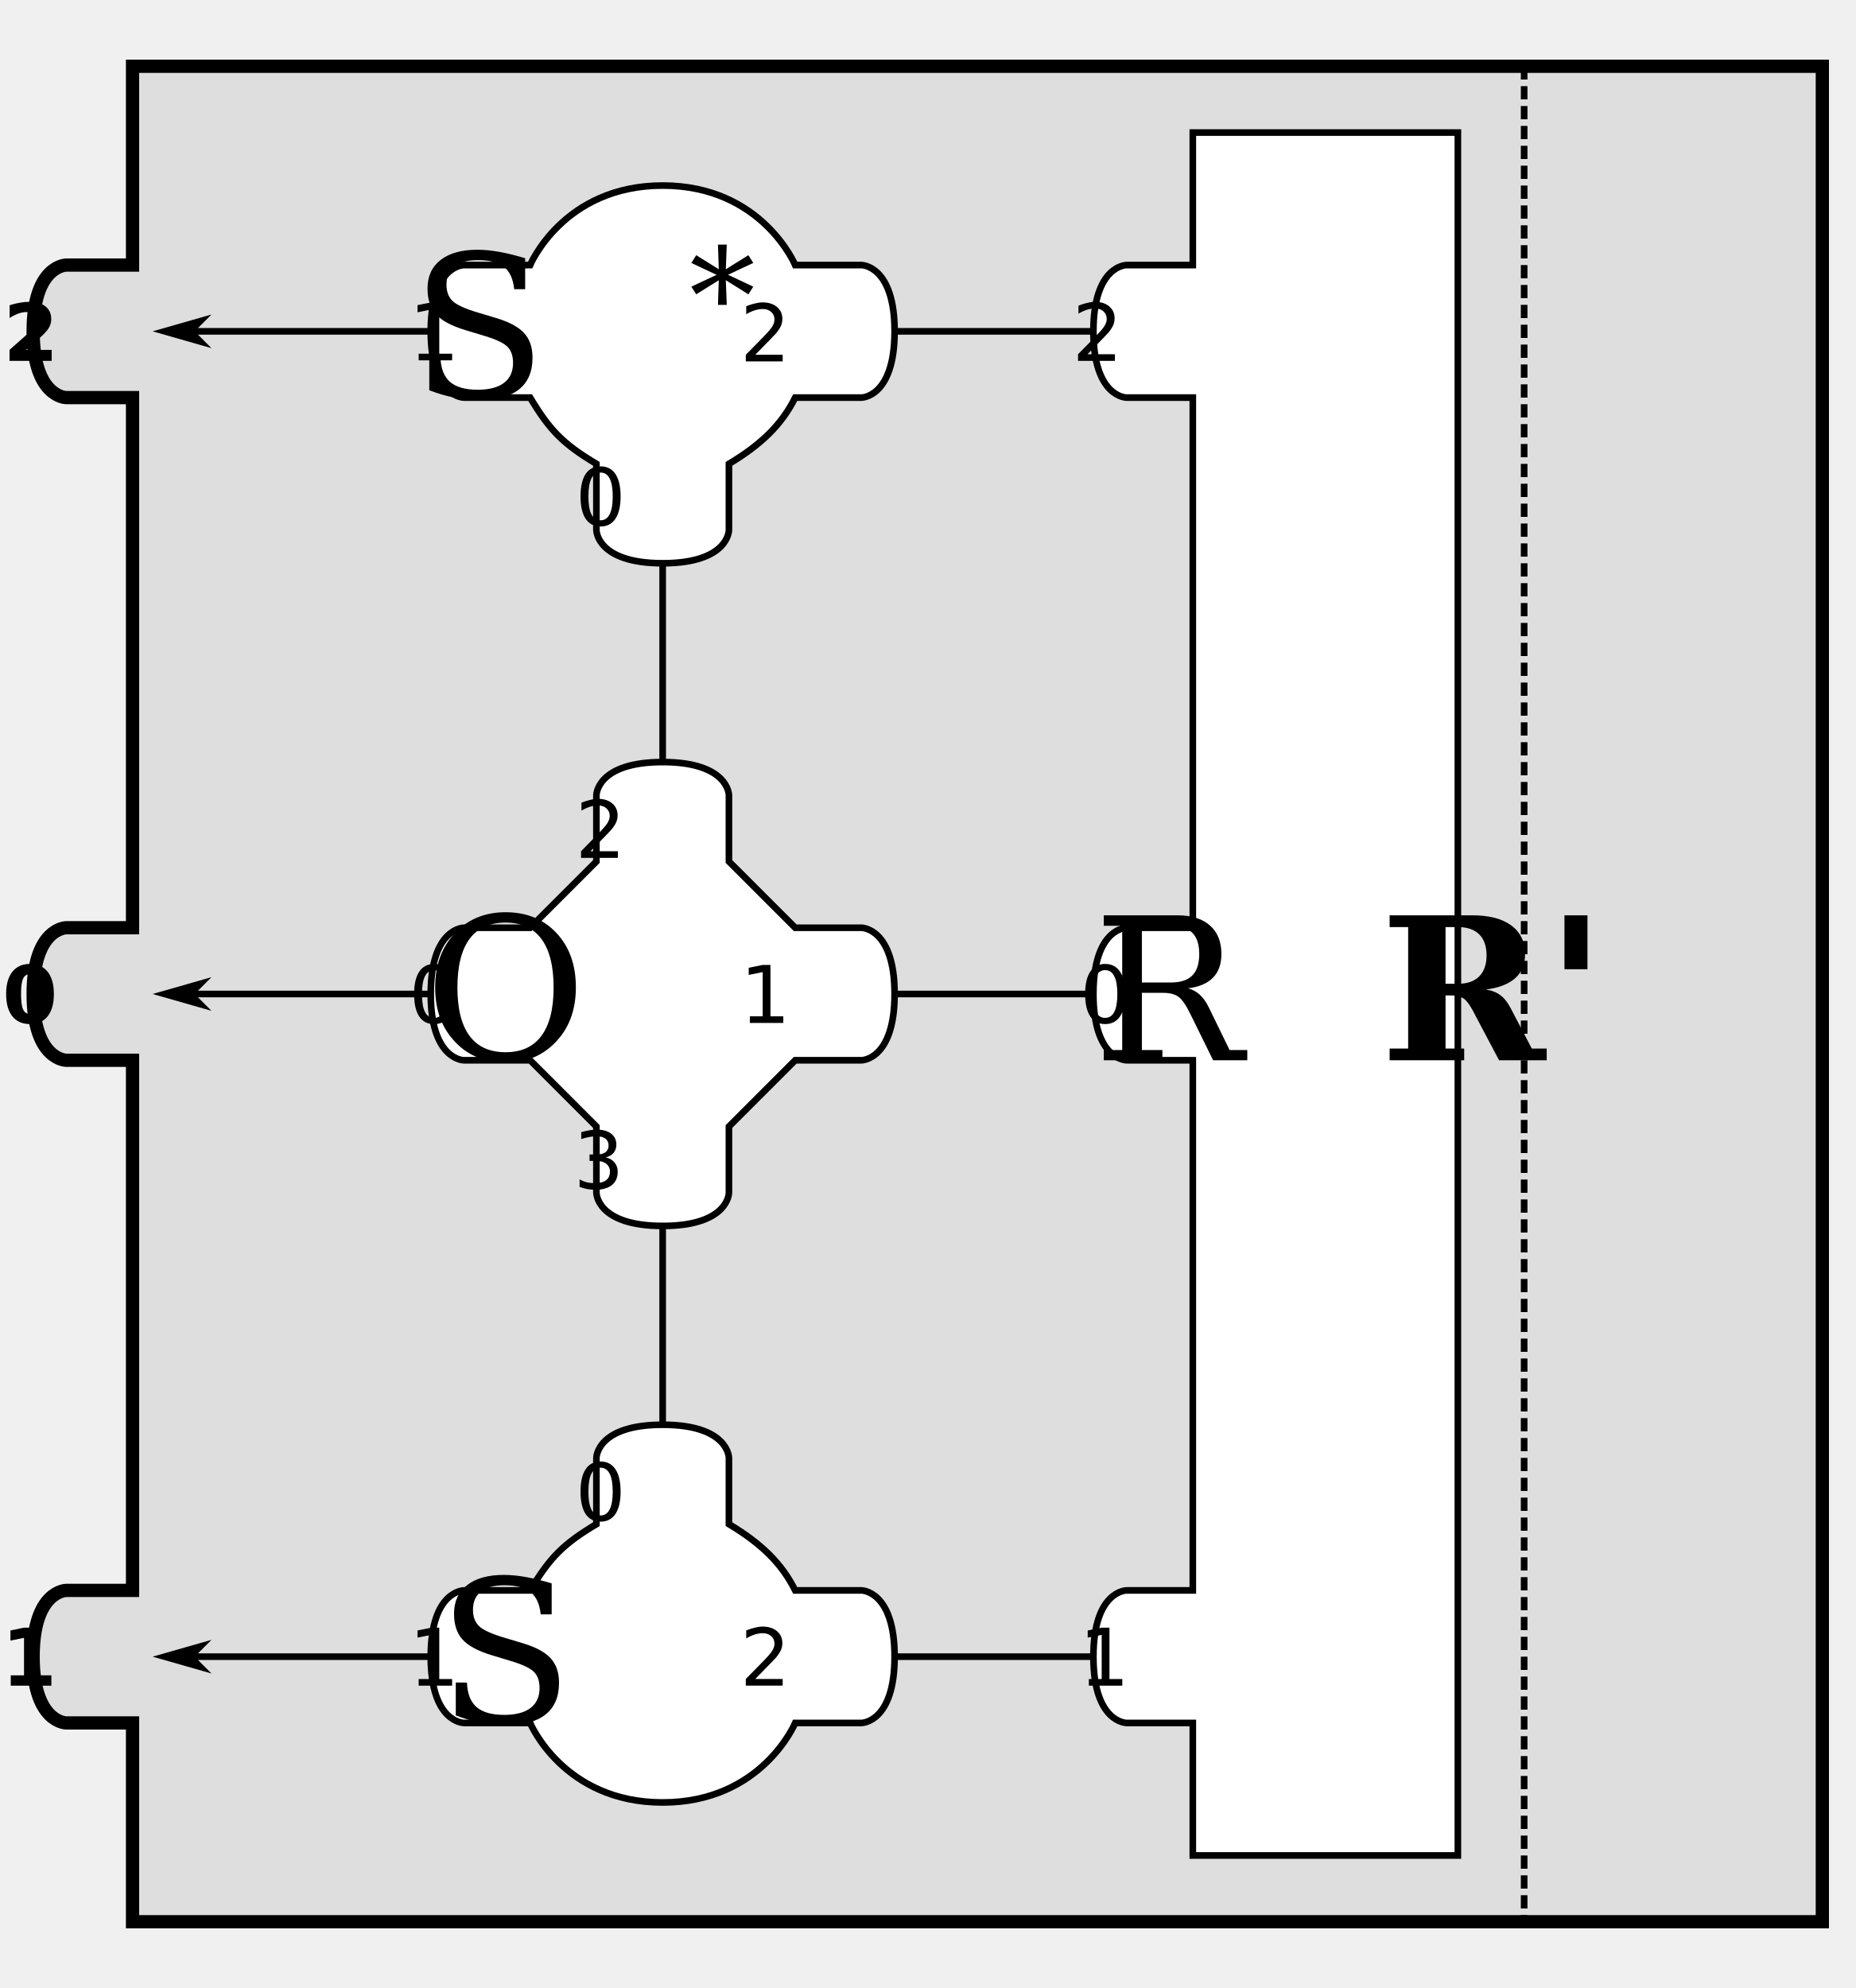
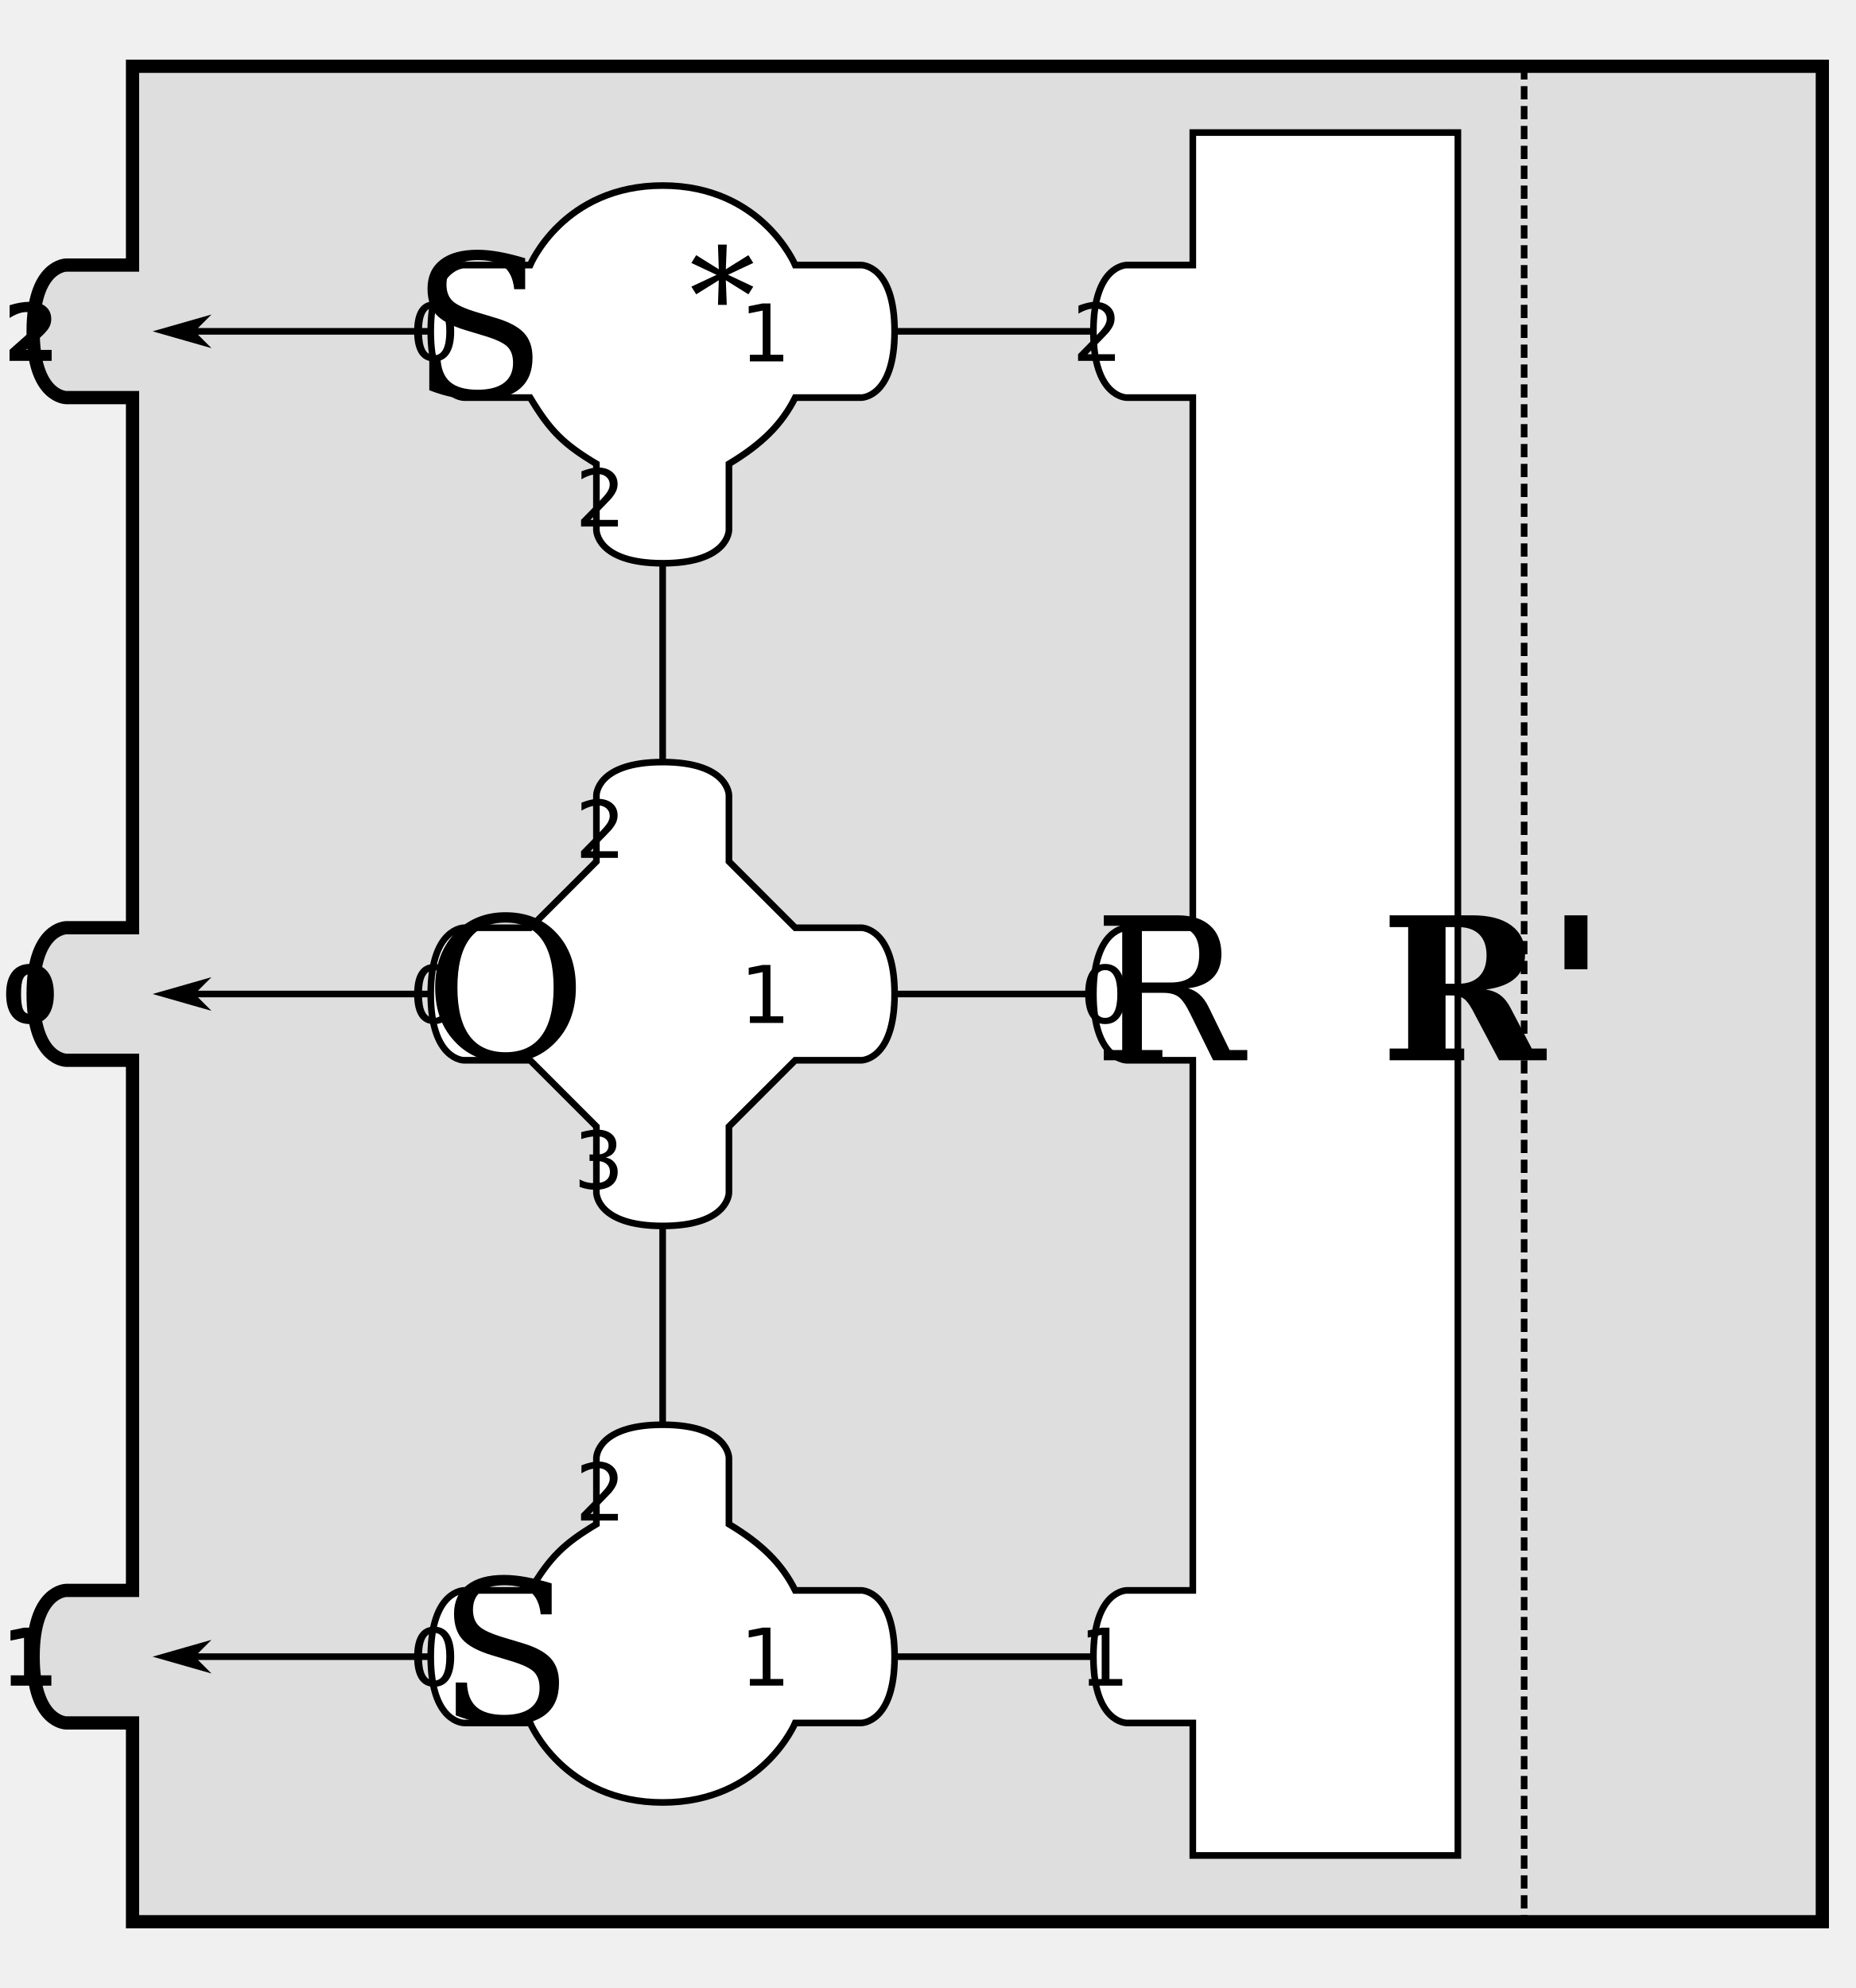
<svg xmlns="http://www.w3.org/2000/svg" width="280" height="300" id="svg2" version="1.0">
  <defs id="defs4">
    <marker orient="auto" refY="0.0" refX="0.0" id="Arrow1Mend" style="overflow:visible;">
      <path id="path3842" d="M 0.0,0.0 L 5.0,-5.0 L -12.5,0.0 L 5.0,5.0 L 0.0,0.0 z " style="fill-rule:evenodd;stroke:#000000;stroke-width:1.0pt;marker-start:none;" transform="scale(0.4) rotate(180) translate(10,0)" />
    </marker>
  </defs>
  <g id="layer1" transform="translate(0,-60)">
    <path id="path4274" d="m 275,70 -255,0 0,30 -10,0 c 0,0 -5,0 -5,10 0,10 5,10 5,10 l 10,0 0,80 -10,0 c 0,0 -5,0 -5,10 0,10 5,10 5,10 l 10,0 0,80 -10,0 c 0,0 -5,0 -5,10 0,10 5,10 5,10 l 10,0 0,30 255,0 z" style="fill:#dedede;fill-opacity:1;stroke:#000000;stroke-width:2;stroke-linecap:butt;stroke-linejoin:miter;stroke-miterlimit:4;stroke-opacity:1;stroke-dasharray:none" />
    <path id="path3957" d="m 220,80 -40,0 0,20 -10,0 c 0,0 -5,0 -5,10 0,10 5,10 5,10 l 10,0 0,80 -10,0 c 0,0 -5,0 -5,10 0,10 5,10 5,10 l 10,0 0,80 -10,0 c 0,0 -5,0 -5,10 0,10 5,10 5,10 l 10,0 0,20 40,0 z" style="fill:#ffffff;fill-opacity:1;stroke:#000000;stroke-width:1px;stroke-linecap:butt;stroke-linejoin:miter;stroke-opacity:1" />
    <path style="fill:#ffffff;fill-opacity:1;stroke:#000000;stroke-width:1px;stroke-linecap:butt;stroke-linejoin:miter;stroke-opacity:1" d="m 80,200 10,-10 0,-10 c 0,0 0,-5 10,-5 10,0 10,5 10,5 l 0,10 10,10 10,0 c 0,0 5,0 5,10 0,10 -5,10 -5,10 l -10,0 -10,10 0,10 c 0,0 0,5 -10,5 -10,0 -10,-5 -10,-5 l 0,-10 -10,-10 -10,0 c 0,0 -5,0 -5,-10 0,-10 5,-10 5,-10 z" id="path3968-0" />
    <path style="fill:#ffffff;fill-opacity:1;stroke:#000000;stroke-width:1px;stroke-linecap:butt;stroke-linejoin:miter;stroke-opacity:1" d="m 80,300 c 3,-5 5,-7 10,-10 l 0,-10 c 0,0 0,-5 10,-5 10,0 10,5 10,5 l 0,10 c 5,3 8,6 10,10 l 10,0 c 0,0 5,0 5,10 0,10 -5,10 -5,10 l -10,0 c 0,0 -5,12 -20,12 -15,0 -20,-12 -20,-12 l -10,0 c 0,0 -5,0 -5,-10 0,-10 5,-10 5,-10 z" id="path4049-6" />
    <path id="path4100-5" d="m 80,120 c 3,5 5,7 10,10 l 0,10 c 0,0 0,5 10,5 10,0 10,-5 10,-5 l 0,-10 c 5,-3 8,-6 10,-10 l 10,0 c 0,0 5,0 5,-10 0,-10 -5,-10 -5,-10 l -10,0 c 0,0 -5,-12 -20,-12 -15,0 -20,12 -20,12 l -10,0 c 0,0 -5,0 -5,10 0,10 5,10 5,10 z" style="fill:#ffffff;fill-opacity:1;stroke:#000000;stroke-width:1px;stroke-linecap:butt;stroke-linejoin:miter;stroke-opacity:1" />
    <path style="fill:none;stroke:#000000;stroke-width:1px;stroke-linecap:butt;stroke-linejoin:miter;stroke-opacity:1;marker-end:url(#Arrow1Mend)" d="m 65,110 -40,0" id="path3184" />
    <path style="fill:none;stroke:#000000;stroke-width:1px;stroke-linecap:butt;stroke-linejoin:miter;stroke-opacity:1;marker-end:url(#Arrow1Mend)" d="m 65,210 -40,0" id="path3186" />
    <path style="fill:none;stroke:#000000;stroke-width:1px;stroke-linecap:butt;stroke-linejoin:miter;stroke-opacity:1;marker-end:url(#Arrow1Mend)" d="m 65,310 -40,0" id="path3192" />
    <text xml:space="preserve" style="font-size:14px;font-style:normal;font-variant:normal;font-weight:normal;font-stretch:normal;fill:#000000;fill-opacity:1;stroke:none;font-family:Bitstream Vera Serif;-inkscape-font-specification:Bitstream Vera Serif" x="179.807" y="155.949" id="text3291">
      <tspan id="tspan3293" x="179.807" y="155.949" />
    </text>
    <text id="text4276" y="220" x="251.465" style="font-size:30px;font-style:normal;font-variant:normal;font-weight:bold;font-stretch:normal;text-align:center;line-height:100%;writing-mode:lr-tb;text-anchor:middle;fill:#000000;fill-opacity:1;fill-rule:nonzero;stroke:none;stroke-width:1px;marker:none;visibility:visible;display:inline;overflow:visible;enable-background:accumulate;font-family:Bitstream Vera Serif;-inkscape-font-specification:Bitstream Vera Serif Bold" xml:space="preserve">
      <tspan y="220" x="251.465" id="tspan4278">R'</tspan>
    </text>
    <path style="fill:none;stroke:#000000;stroke-width:1;stroke-linecap:butt;stroke-linejoin:miter;stroke-miterlimit:4;stroke-opacity:1;stroke-dasharray:2, 1;stroke-dashoffset:0" d="m 230,70 0,280" id="path4280" />
    <text id="text4284" y="214.368" x="14.968" style="font-size:12px;font-style:normal;font-variant:normal;font-weight:bold;font-stretch:normal;text-align:center;line-height:125%;writing-mode:lr-tb;text-anchor:middle;fill:#000000;fill-opacity:1;stroke:none;font-family:Bitstream Vera Sans;-inkscape-font-specification:Bitstream Vera Sans Bold" xml:space="preserve">
      <tspan y="214.368" x="14.968" id="tspan4286">0</tspan>
    </text>
    <text xml:space="preserve" style="font-size:12px;font-style:normal;font-variant:normal;font-weight:bold;font-stretch:normal;text-align:center;line-height:125%;writing-mode:lr-tb;text-anchor:middle;fill:#000000;fill-opacity:1;stroke:none;font-family:Bitstream Vera Sans;-inkscape-font-specification:Bitstream Vera Sans Bold" x="14.839" y="314.374" id="text4288">
      <tspan id="tspan4290" x="14.839" y="314.374">1</tspan>
    </text>
    <text id="text4292" y="114.453" x="15.105" style="font-size:12px;font-style:normal;font-variant:normal;font-weight:bold;font-stretch:normal;text-align:center;line-height:125%;writing-mode:lr-tb;text-anchor:middle;fill:#000000;fill-opacity:1;stroke:none;font-family:Bitstream Vera Sans;-inkscape-font-specification:Bitstream Vera Sans Bold" xml:space="preserve">
      <tspan y="114.453" x="15.105" id="tspan4294">2</tspan>
    </text>
    <path style="fill:none;stroke:#000000;stroke-width:1px;stroke-linecap:butt;stroke-linejoin:miter;stroke-opacity:1" d="m 100,145 0,30" id="path3182-8" />
    <path style="fill:none;stroke:#000000;stroke-width:1px;stroke-linecap:butt;stroke-linejoin:miter;stroke-opacity:1" d="m 135,110 30,0" id="path3184-3" />
    <path style="fill:none;stroke:#000000;stroke-width:1px;stroke-linecap:butt;stroke-linejoin:miter;stroke-opacity:1" d="m 135,210 30,0" id="path3186-0" />
    <path style="fill:none;stroke:#000000;stroke-width:1px;stroke-linecap:butt;stroke-linejoin:miter;stroke-opacity:1" d="m 100,245 0,30" id="path3188-6" />
    <path style="fill:none;stroke:#000000;stroke-width:1px;stroke-linecap:butt;stroke-linejoin:miter;stroke-opacity:1" d="m 135,310 30,0" id="path3192-2" />
    <text id="text3194" y="220" x="200.044" style="font-size:30px;font-style:normal;font-variant:normal;font-weight:normal;font-stretch:normal;text-align:center;line-height:100%;writing-mode:lr-tb;text-anchor:middle;fill:#000000;fill-opacity:1;fill-rule:nonzero;stroke:none;stroke-width:1px;marker:none;visibility:visible;display:inline;overflow:visible;enable-background:accumulate;font-family:Bitstream Vera Serif;-inkscape-font-specification:Bitstream Vera Serif" xml:space="preserve">
      <tspan y="220" x="200.044" id="tspan3196">R</tspan>
    </text>
    <text xml:space="preserve" style="font-size:30px;font-style:normal;font-variant:normal;font-weight:normal;font-stretch:normal;text-align:center;line-height:100%;writing-mode:lr-tb;text-anchor:middle;fill:#000000;fill-opacity:1;fill-rule:nonzero;stroke:none;stroke-width:1px;marker:none;visibility:visible;display:inline;overflow:visible;enable-background:accumulate;font-family:Bitstream Vera Serif;-inkscape-font-specification:Bitstream Vera Serif" x="100.117" y="219.924" id="text3198-2">
      <tspan id="tspan3200-5" x="100.117" y="219.924">O</tspan>
    </text>
    <text id="text3782-2" y="214.374" x="75.047" style="font-size:12px;font-style:normal;font-variant:normal;font-weight:normal;font-stretch:normal;text-align:center;line-height:125%;writing-mode:lr-tb;text-anchor:middle;fill:#000000;fill-opacity:1;stroke:none;font-family:Bitstream Vera Sans;-inkscape-font-specification:Bitstream Vera Sans" xml:space="preserve">
      <tspan y="214.374" x="75.047" id="tspan3784-2">0</tspan>
    </text>
    <text xml:space="preserve" style="font-size:12px;font-style:normal;font-variant:normal;font-weight:normal;font-stretch:normal;text-align:center;line-height:125%;writing-mode:lr-tb;text-anchor:middle;fill:#000000;fill-opacity:1;stroke:none;font-family:Bitstream Vera Sans;-inkscape-font-specification:Bitstream Vera Sans" x="125.026" y="214.368" id="text3786-7">
      <tspan x="125.026" y="214.368" id="tspan3790-1">1</tspan>
    </text>
    <text id="text3794-5" y="189.453" x="100.164" style="font-size:12px;font-style:normal;font-variant:normal;font-weight:normal;font-stretch:normal;text-align:center;line-height:125%;writing-mode:lr-tb;text-anchor:middle;fill:#000000;fill-opacity:1;stroke:none;font-family:Bitstream Vera Sans;-inkscape-font-specification:Bitstream Vera Sans" xml:space="preserve">
      <tspan y="189.453" x="100.164" id="tspan3796-2">2</tspan>
    </text>
    <text xml:space="preserve" style="font-size:12px;font-style:normal;font-variant:normal;font-weight:normal;font-stretch:normal;text-align:center;line-height:125%;writing-mode:lr-tb;text-anchor:middle;fill:#000000;fill-opacity:1;stroke:none;font-family:Bitstream Vera Sans;-inkscape-font-specification:Bitstream Vera Sans" x="99.897" y="239.374" id="text3798-1">
      <tspan id="tspan3800-1" x="99.897" y="239.374">3</tspan>
    </text>
    <text id="text3945" y="214.368" x="176.312" style="font-size:12px;font-style:normal;font-variant:normal;font-weight:normal;font-stretch:normal;text-align:center;line-height:125%;writing-mode:lr-tb;text-anchor:middle;fill:#000000;fill-opacity:1;stroke:none;font-family:Bitstream Vera Sans;-inkscape-font-specification:Bitstream Vera Sans" xml:space="preserve">
      <tspan y="214.368" x="176.312" id="tspan3947">0</tspan>
    </text>
    <text xml:space="preserve" style="font-size:12px;font-style:normal;font-variant:normal;font-weight:normal;font-stretch:normal;text-align:center;line-height:125%;writing-mode:lr-tb;text-anchor:middle;fill:#000000;fill-opacity:1;stroke:none;font-family:Bitstream Vera Sans;-inkscape-font-specification:Bitstream Vera Sans" x="176.183" y="314.374" id="text3949">
      <tspan id="tspan3951" x="176.183" y="314.374">1</tspan>
    </text>
    <text id="text3953" y="114.453" x="175.164" style="font-size:12px;font-style:normal;font-variant:normal;font-weight:normal;font-stretch:normal;text-align:center;line-height:125%;writing-mode:lr-tb;text-anchor:middle;fill:#000000;fill-opacity:1;stroke:none;font-family:Bitstream Vera Sans;-inkscape-font-specification:Bitstream Vera Sans" xml:space="preserve">
      <tspan y="114.453" x="175.164" id="tspan3955">2</tspan>
    </text>
    <text xml:space="preserve" style="font-size:30px;font-style:normal;font-variant:normal;font-weight:normal;font-stretch:normal;text-align:center;line-height:100%;writing-mode:lr-tb;text-anchor:middle;fill:#000000;fill-opacity:1;fill-rule:nonzero;stroke:none;stroke-width:1px;marker:none;visibility:visible;display:inline;overflow:visible;enable-background:accumulate;font-family:Bitstream Vera Serif;-inkscape-font-specification:Bitstream Vera Serif" x="100.117" y="319.924" id="text4029-1">
      <tspan id="tspan4031-8" x="100.117" y="319.924">S</tspan>
    </text>
    <text id="text4033-7" y="314.374" x="75.047" style="font-size:12px;font-style:normal;font-variant:normal;font-weight:normal;font-stretch:normal;text-align:center;line-height:125%;writing-mode:lr-tb;text-anchor:middle;fill:#000000;fill-opacity:1;stroke:none;font-family:Bitstream Vera Sans;-inkscape-font-specification:Bitstream Vera Sans" xml:space="preserve">
-       <tspan y="314.374" x="75.047" id="tspan4035-6">1</tspan>
+       <tspan y="314.374" x="75.047" id="tspan4035-6">0</tspan>
    </text>
    <text xml:space="preserve" style="font-size:12px;font-style:normal;font-variant:normal;font-weight:normal;font-stretch:normal;text-align:center;line-height:125%;writing-mode:lr-tb;text-anchor:middle;fill:#000000;fill-opacity:1;stroke:none;font-family:Bitstream Vera Sans;-inkscape-font-specification:Bitstream Vera Sans" x="125.026" y="314.368" id="text4037-0">
-       <tspan x="125.026" y="314.368" id="tspan4039-0">2</tspan>
+       <tspan x="125.026" y="314.368" id="tspan4039-0">1</tspan>
    </text>
    <text id="text4041-9" y="289.453" x="100.164" style="font-size:12px;font-style:normal;font-variant:normal;font-weight:normal;font-stretch:normal;text-align:center;line-height:125%;writing-mode:lr-tb;text-anchor:middle;fill:#000000;fill-opacity:1;stroke:none;font-family:Bitstream Vera Sans;-inkscape-font-specification:Bitstream Vera Sans" xml:space="preserve">
-       <tspan y="289.453" x="100.164" id="tspan4043-5">0</tspan>
+       <tspan y="289.453" x="100.164" id="tspan4043-5">2</tspan>
    </text>
    <text id="text4084-2" y="119.954" x="96.117" style="font-size:30px;font-style:normal;font-variant:normal;font-weight:normal;font-stretch:normal;text-align:center;line-height:100%;writing-mode:lr-tb;text-anchor:middle;fill:#000000;fill-opacity:1;fill-rule:nonzero;stroke:none;stroke-width:1px;marker:none;visibility:visible;display:inline;overflow:visible;enable-background:accumulate;font-family:Bitstream Vera Serif;-inkscape-font-specification:Bitstream Vera Serif" xml:space="preserve">
      <tspan y="119.954" x="96.117" id="tspan4086-8">S</tspan>
    </text>
    <text xml:space="preserve" style="font-size:12px;font-style:normal;font-variant:normal;font-weight:normal;font-stretch:normal;text-align:center;line-height:125%;writing-mode:lr-tb;text-anchor:middle;fill:#000000;fill-opacity:1;stroke:none;font-family:Bitstream Vera Sans;-inkscape-font-specification:Bitstream Vera Sans" x="75.047" y="114.374" id="text4088-5">
-       <tspan id="tspan4090-9" x="75.047" y="114.374">1</tspan>
+       <tspan id="tspan4090-9" x="75.047" y="114.374">0</tspan>
    </text>
    <text id="text4092-4" y="114.538" x="125.026" style="font-size:12px;font-style:normal;font-variant:normal;font-weight:normal;font-stretch:normal;text-align:center;line-height:125%;writing-mode:lr-tb;text-anchor:middle;fill:#000000;fill-opacity:1;stroke:none;font-family:Bitstream Vera Sans;-inkscape-font-specification:Bitstream Vera Sans" xml:space="preserve">
-       <tspan id="tspan4094-3" y="114.538" x="125.026">2</tspan>
+       <tspan id="tspan4094-3" y="114.538" x="125.026">1</tspan>
    </text>
-     <text xml:space="preserve" style="font-size:12px;font-style:normal;font-variant:normal;font-weight:normal;font-stretch:normal;text-align:center;line-height:125%;writing-mode:lr-tb;text-anchor:middle;fill:#000000;fill-opacity:1;stroke:none;font-family:Bitstream Vera Sans;-inkscape-font-specification:Bitstream Vera Sans" x="100.164" y="-130.547" id="text4096-9" transform="scale(1,-1)">
-       <tspan id="tspan4098-0" x="100.164" y="-130.547">0</tspan>
+     <text xml:space="preserve" style="font-size:12px;font-style:normal;font-variant:normal;font-weight:normal;font-stretch:normal;text-align:center;line-height:125%;writing-mode:lr-tb;text-anchor:middle;fill:#000000;fill-opacity:1;stroke:none;font-family:Bitstream Vera Sans;-inkscape-font-specification:Bitstream Vera Sans" x="100.164" y="139.453" id="text4096-9">
+       <tspan id="tspan4098-0" x="100.164" y="139.453">2</tspan>
    </text>
    <text xml:space="preserve" style="font-size:20px;font-style:normal;font-variant:normal;font-weight:normal;font-stretch:normal;text-align:start;line-height:125%;letter-spacing:0px;word-spacing:0px;writing-mode:lr-tb;text-anchor:start;fill:#000000;fill-opacity:1;stroke:none;font-family:Bitstream Vera Serif;-inkscape-font-specification:Bitstream Vera Serif" x="104" y="111.758" id="text4140-6">
      <tspan id="tspan4142-3" x="104" y="111.758">*</tspan>
    </text>
  </g>
</svg>
